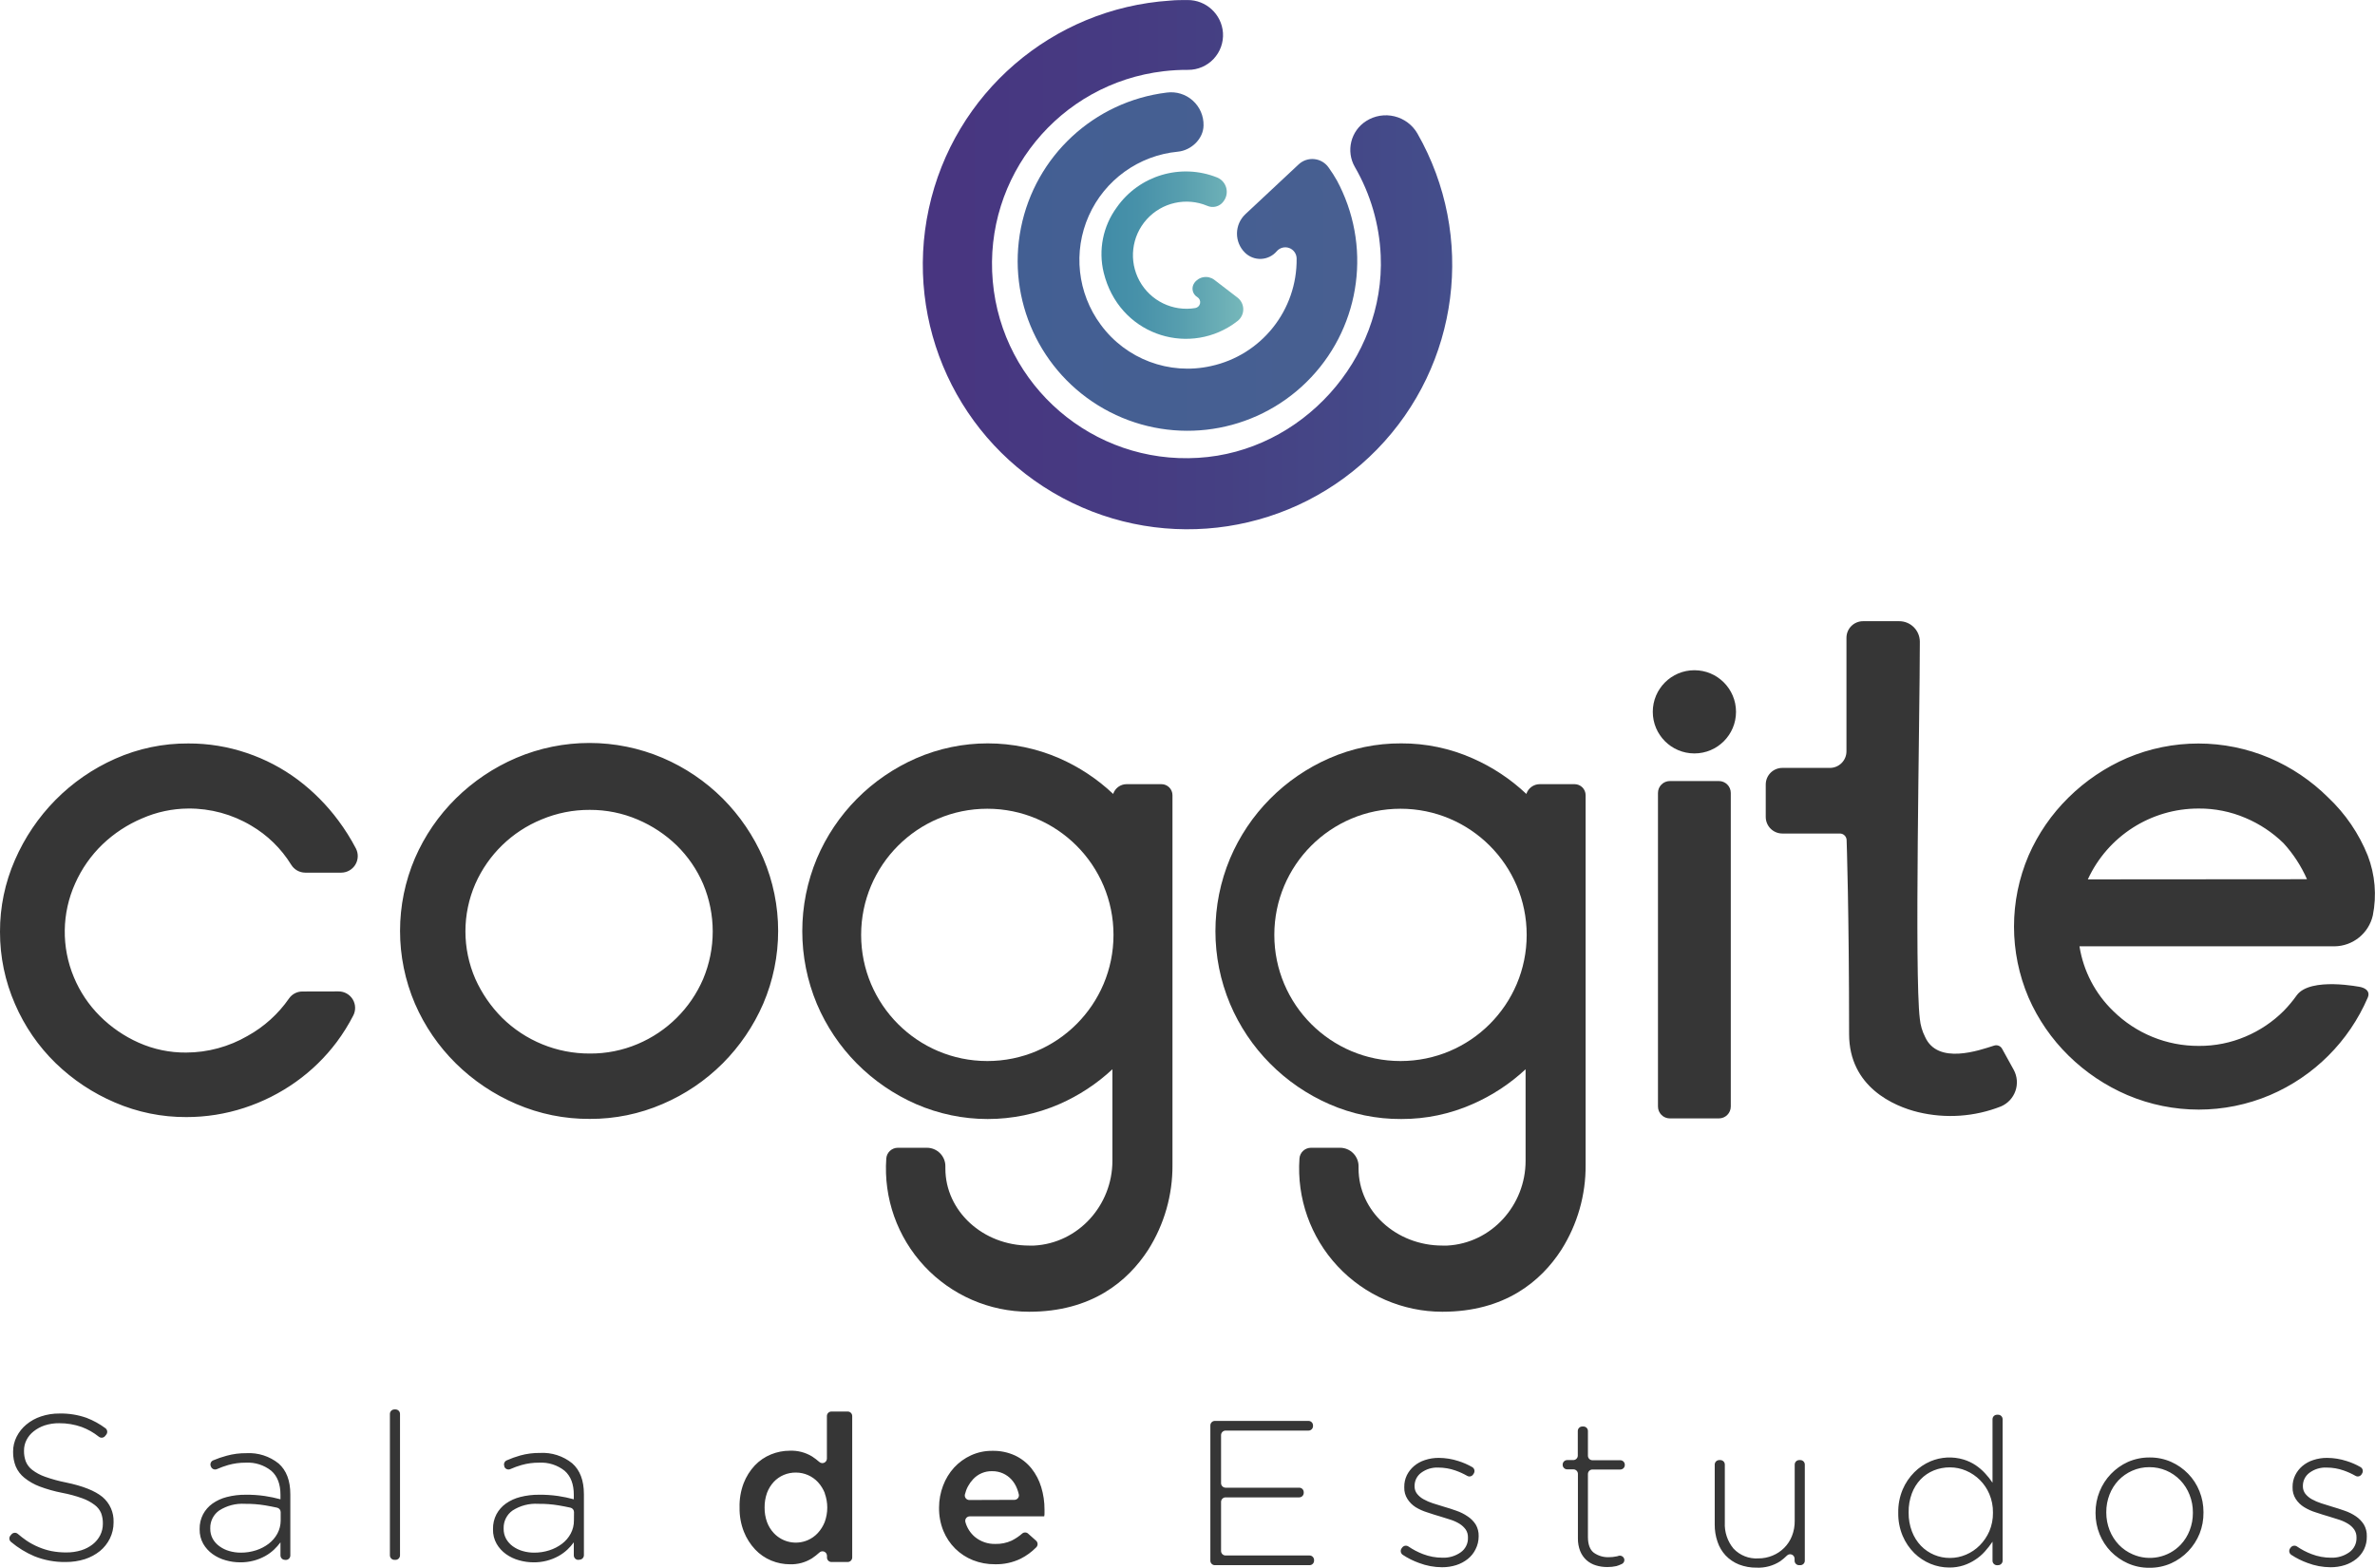
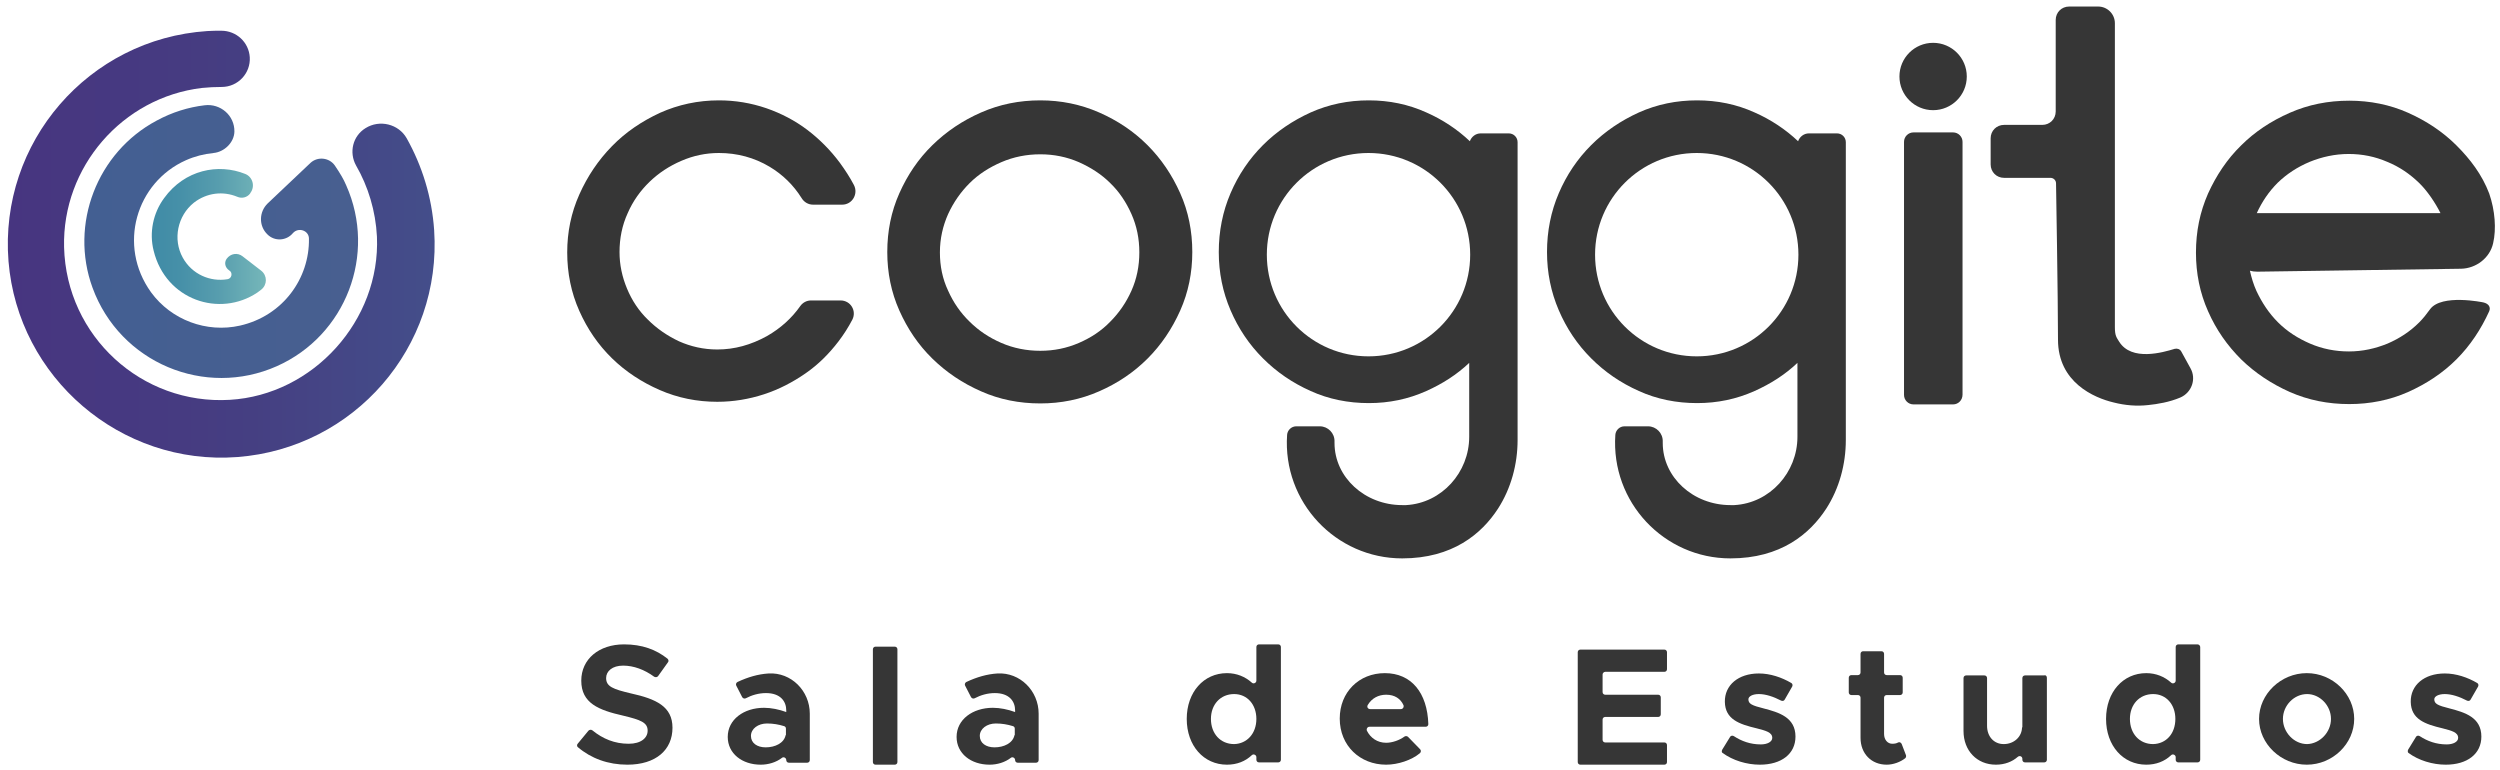
- <svg xmlns="http://www.w3.org/2000/svg" data-name="Camada 1" viewBox="0 0 585.55 386.62">
-   <defs>
-     <linearGradient id="a" x1="250.94" y1="65.49" x2="334.66" y2="65.49" gradientUnits="userSpaceOnUse">
-       <stop offset="0" stop-color="#435f93" />
-       <stop offset="1" stop-color="#485f91" />
+ <svg xmlns="http://www.w3.org/2000/svg" version="1.1" id="Camada_1" x="0px" y="0px" viewBox="0 0 764.7 235.4" style="enable-background:new 0 0 764.7 235.4;" xml:space="preserve">
+   <style type="text/css">
+ 	.st0{fill:#363636;}
+ 	.st1{fill:url(#SVGID_1_);}
+ 	.st2{fill:url(#SVGID_2_);}
+ 	.st3{fill:url(#SVGID_3_);}
+ </style>
+   <g>
+     <g>
+       <circle class="st0" cx="591.3" cy="23.4" r="10.3" />
+       <path class="st0" d="M257.1,91.9c3.1,0,5,3.2,3.6,5.9c-1.2,2.3-2.6,4.5-4.2,6.6c-2.9,3.8-6.2,7.1-10.1,9.8    c-3.9,2.7-8.1,4.9-12.7,6.4c-4.6,1.5-9.4,2.3-14.3,2.3c-6.2,0-12.1-1.2-17.6-3.6s-10.4-5.6-14.6-9.7c-4.2-4.1-7.5-8.9-10-14.5    s-3.7-11.6-3.7-17.9c0-6.2,1.2-12.1,3.7-17.7s5.8-10.5,10-14.8s9.1-7.6,14.7-10.2c5.6-2.5,11.6-3.8,18-3.8c5,0,9.8,0.8,14.5,2.4    c4.6,1.6,8.8,3.8,12.5,6.6s7.1,6.2,10,10.1c1.6,2.2,3.1,4.5,4.3,6.8c1.4,2.7-0.5,6-3.6,6h-8.9c-1.4,0-2.7-0.7-3.5-2    c-2.5-4-5.8-7.2-9.8-9.6c-4.7-2.8-9.9-4.2-15.5-4.2c-4,0-7.8,0.8-11.5,2.4c-3.7,1.6-6.9,3.7-9.7,6.4s-5.1,5.9-6.7,9.6    c-1.7,3.7-2.5,7.7-2.5,11.9c0,3.9,0.8,7.6,2.3,11.2s3.6,6.8,6.4,9.5c2.7,2.7,5.9,4.9,9.5,6.6c3.6,1.6,7.5,2.5,11.7,2.5    c5.3,0,10.3-1.4,15.2-4.1c4.2-2.4,7.6-5.5,10.2-9.2c0.8-1.1,2-1.7,3.3-1.7L257.1,91.9L257.1,91.9z" />
+       <path class="st0" d="M318.2,123.4c-6.4,0-12.5-1.2-18.1-3.7c-5.7-2.5-10.6-5.8-14.9-10s-7.6-9.1-10.1-14.7s-3.7-11.6-3.7-17.9    c0-6.4,1.2-12.4,3.7-18s5.8-10.5,10.1-14.7c4.3-4.2,9.2-7.5,14.9-10c5.7-2.5,11.7-3.7,18.1-3.7c6.3,0,12.3,1.2,18,3.7    s10.6,5.8,14.8,10c4.2,4.2,7.5,9.1,10,14.7s3.7,11.6,3.7,18c0,6.3-1.2,12.3-3.7,17.9s-5.8,10.5-10,14.7s-9.1,7.5-14.8,10    C330.5,122.2,324.5,123.4,318.2,123.4z M318.2,47.2c-4.2,0-8.2,0.8-11.9,2.4c-3.7,1.6-7,3.7-9.7,6.4s-4.9,5.8-6.6,9.5    c-1.6,3.6-2.5,7.5-2.5,11.7s0.8,8.1,2.5,11.7c1.6,3.6,3.8,6.8,6.6,9.5c2.7,2.7,6,4.9,9.7,6.5s7.7,2.4,11.9,2.4    c4.2,0,8.1-0.8,11.8-2.4c3.7-1.6,6.9-3.7,9.6-6.5c2.7-2.7,4.9-5.9,6.5-9.5s2.4-7.5,2.4-11.7s-0.8-8.1-2.4-11.7    c-1.6-3.6-3.7-6.8-6.5-9.5c-2.7-2.7-6-4.8-9.6-6.4C326.3,48,322.4,47.2,318.2,47.2z" />
+       <path class="st0" d="M752.8,82.2c4.6-0.1,8.8-3.3,9.8-7.8c1-4.3,0.6-10-1.2-15.2c-2.2-5.8-5.8-10.5-10-14.7    c-4.2-4.2-9.2-7.5-14.8-10s-11.7-3.7-18-3.7c-6.5,0-12.5,1.2-18.2,3.7c-5.7,2.5-10.7,5.8-14.9,10c-4.3,4.2-7.6,9.2-10.1,14.7    c-2.5,5.7-3.7,11.6-3.7,18.1c0,6.3,1.2,12.3,3.7,17.9c2.5,5.7,5.9,10.5,10.1,14.7c4.3,4.2,9.3,7.5,14.9,10    c5.7,2.5,11.7,3.7,18.2,3.7c6.3,0,12.4-1.2,18-3.7s10.6-5.8,14.8-10c4.2-4.2,7.5-9.2,10-14.7l0,0c0.5-1.2-0.1-2.3-1.8-2.7    c0,0-12.8-2.7-16.3,2.1c-1,1.4-2.1,2.8-3.3,4c-2.8,2.8-6,4.9-9.7,6.5c-3.7,1.5-7.6,2.4-11.8,2.4s-8.2-0.8-11.9-2.4s-7-3.7-9.8-6.5    s-4.9-6-6.6-9.6c-0.9-2-1.5-4-2-6.2l0,0c0.7,0.2,1.4,0.3,2.3,0.3L752.8,82.2z M690.3,65.2L690.3,65.2c1.6-3.5,3.7-6.6,6.4-9.3    c2.8-2.7,6-4.8,9.8-6.4c3.7-1.5,7.7-2.4,11.9-2.4c4.2,0,8.1,0.8,11.8,2.4c3.7,1.5,6.9,3.7,9.7,6.4c2.5,2.4,5,6.1,6.6,9.3" />
+       <path class="st0" d="M667.2,107.5c-0.4-0.7-1.2-1-2-0.8c-3.6,1.1-13.2,3.9-17-2.2c-0.8-1.3-1.3-1.8-1.3-4.4c0-11,0-74.5,0-93    c0-2.8-2.3-5.1-5.1-5.1h-8.9c-2.3,0-4.1,1.8-4.1,4.1v28c0,2.3-1.8,4.1-4.1,4.1H613c-2.3,0-4.1,1.8-4.1,4.1v8    c0,2.3,1.8,4.1,4.1,4.1h14.2c0.9,0,1.7,0.7,1.7,1.7c0,0,0.6,35.3,0.6,47.8c0,13.1,11.1,17.8,17,19.2c3.5,0.9,7.1,1.2,10.6,0.8    c2.9-0.3,6.5-0.9,9.8-2.3c3.5-1.5,5-5.7,3.1-9L667.2,107.5z" />
+       <path class="st0" d="M597.4,123.7h-12.1c-1.6,0-2.9-1.3-2.9-2.9V43.4c0-1.6,1.3-2.9,2.9-2.9h12.1c1.6,0,2.9,1.3,2.9,2.9v77.3    C600.3,122.4,599,123.7,597.4,123.7z" />
+       <path class="st0" d="M461.5,40.8h-8.6c-1.5,0-2.8,1-3.3,2.4c-3.8-3.6-8.3-6.6-13.3-8.8c-5.5-2.5-11.4-3.7-17.6-3.7    c-6.3,0-12.2,1.2-17.8,3.7c-5.5,2.5-10.4,5.8-14.6,10s-7.5,9.1-9.9,14.7s-3.6,11.6-3.6,18c0,6.3,1.2,12.2,3.6,17.8    c2.4,5.6,5.7,10.5,9.9,14.7c4.2,4.2,9,7.5,14.6,10c5.5,2.5,11.5,3.7,17.8,3.7c6.2,0,12-1.2,17.6-3.7c4.9-2.2,9.3-5,13.1-8.6v22.6    c0,10.9-8.4,20.3-19.3,20.9c-0.4,0-0.8,0-1.2,0c-11.4,0-20.7-8.5-20.7-19c0-0.1,0-0.3,0-0.4c0.1-2.6-2-4.7-4.5-4.7h-7.2    c-1.5,0-2.7,1.2-2.8,2.6c-1.4,20.6,14.9,37.8,35.2,37.8c15.4,0,24.3-7.5,29.3-15.2c4-6.2,6-13.6,6-21V77.1l0,0l0,0V43.5    C464.2,42,463,40.8,461.5,40.8z M418.6,109c-17.2,0-31.1-13.9-31.1-31.1s13.9-31.1,31.1-31.1s31.1,13.9,31.1,31.1    S435.8,109,418.6,109z" />
+       <path class="st0" d="M561.9,40.8h-8.6c-1.5,0-2.8,1-3.3,2.4c-3.8-3.6-8.3-6.6-13.3-8.8c-5.5-2.5-11.4-3.7-17.6-3.7    c-6.3,0-12.2,1.2-17.8,3.7c-5.5,2.5-10.4,5.8-14.6,10s-7.5,9.1-9.9,14.7s-3.6,11.6-3.6,18c0,6.3,1.2,12.2,3.6,17.8    c2.4,5.6,5.7,10.5,9.9,14.7c4.2,4.2,9,7.5,14.6,10c5.5,2.5,11.5,3.7,17.8,3.7c6.2,0,12-1.2,17.6-3.7c4.9-2.2,9.3-5,13.1-8.6v22.6    c0,10.9-8.4,20.3-19.3,20.9c-0.4,0-0.8,0-1.2,0c-11.4,0-20.7-8.5-20.7-19c0-0.1,0-0.3,0-0.4c0.1-2.6-2-4.7-4.5-4.7h-7.2    c-1.5,0-2.7,1.2-2.8,2.6c-1.4,20.6,14.9,37.8,35.2,37.8c15.4,0,24.3-7.5,29.3-15.2c4-6.2,6-13.6,6-21V77.1l0,0l0,0V43.5    C564.6,42,563.4,40.8,561.9,40.8z M519,109c-17.2,0-31.1-13.9-31.1-31.1s13.9-31.1,31.1-31.1s31.1,13.9,31.1,31.1    S536.2,109,519,109z" />
+     </g>
+     <g>
+       <path class="st0" d="M176.7,227.5l3.3-4c0.3-0.3,0.8-0.4,1.2-0.1c3.2,2.6,6.8,4.1,11.1,4.1c3.8,0,5.8-1.8,5.8-4    c0-2.5-2.1-3.3-7.5-4.6c-7.5-1.7-12.8-3.8-12.8-10.7c0-6.6,5.4-11.1,13.1-11.1c5.5,0,9.8,1.6,13.3,4.4c0.3,0.3,0.4,0.8,0.1,1.1    l-3,4.2c-0.3,0.4-0.8,0.4-1.2,0.2c-3-2.2-6.3-3.4-9.5-3.4c-3.3,0-5.2,1.7-5.2,3.8c0,2.6,2.1,3.4,7.6,4.7c7.7,1.7,12.7,4,12.7,10.5    c0,6.8-5.1,11.3-13.8,11.3c-5.9,0-11.1-1.9-15.2-5.4C176.5,228.3,176.4,227.8,176.7,227.5z" />
+       <path class="st0" d="M247.7,218.3v14.2c0,0.5-0.4,0.8-0.8,0.8h-5.6c-0.5,0-0.8-0.4-0.8-0.8l0,0c0-0.7-0.8-1.1-1.3-0.7    c-1.8,1.4-4.2,2.1-6.5,2.1c-5.7,0-10.1-3.4-10.1-8.5c0-5.3,4.9-8.9,11.1-8.9c2.2,0,4.6,0.5,6.8,1.3v-0.5c0-2.8-1.8-5.3-6.2-5.3    c-2.2,0-4.3,0.6-6.2,1.6c-0.4,0.2-0.9,0-1.1-0.4l-1.8-3.5c-0.2-0.4,0-0.9,0.4-1.1c3.2-1.5,6.3-2.4,9.5-2.6    C242,205.6,247.7,211.3,247.7,218.3z M240.4,224.7v-1.8c0-0.4-0.2-0.7-0.6-0.8c-1.6-0.5-3.3-0.8-5.2-0.8c-2.7,0-4.9,1.6-4.9,3.8    s1.9,3.5,4.5,3.5c2.9,0,5.6-1.3,6.1-3.7C240.4,224.9,240.4,224.8,240.4,224.7z" />
+       <path class="st0" d="M267.8,197.8h5.9c0.5,0,0.8,0.4,0.8,0.8v34.5c0,0.5-0.4,0.8-0.8,0.8h-5.9c-0.5,0-0.8-0.4-0.8-0.8v-34.5    C267,198.2,267.3,197.8,267.8,197.8z" />
+       <path class="st0" d="M317.7,218.3v14.2c0,0.5-0.4,0.8-0.8,0.8h-5.6c-0.5,0-0.8-0.4-0.8-0.8l0,0c0-0.7-0.8-1.1-1.3-0.7    c-1.8,1.4-4.2,2.1-6.5,2.1c-5.7,0-10.1-3.4-10.1-8.5c0-5.3,4.9-8.9,11.1-8.9c2.2,0,4.6,0.5,6.8,1.3v-0.5c0-2.8-1.8-5.3-6.2-5.3    c-2.2,0-4.3,0.6-6.2,1.6c-0.4,0.2-0.9,0-1.1-0.4l-1.8-3.5c-0.2-0.4,0-0.9,0.4-1.1c3.2-1.5,6.3-2.4,9.5-2.6    C312,205.6,317.7,211.3,317.7,218.3z M310.4,224.7v-1.8c0-0.4-0.2-0.7-0.6-0.8c-1.6-0.5-3.3-0.8-5.2-0.8c-2.7,0-4.9,1.6-4.9,3.8    s1.9,3.5,4.5,3.5c2.9,0,5.6-1.3,6.1-3.7C310.4,224.9,310.4,224.8,310.4,224.7z" />
+       <path class="st0" d="M391.8,197.9v34.5c0,0.5-0.4,0.8-0.8,0.8h-5.9c-0.5,0-0.8-0.4-0.8-0.8v-0.8c0-0.7-0.9-1.1-1.4-0.6    c-2,1.9-4.6,2.9-7.6,2.9c-7.1,0-12.3-5.8-12.3-14s5.2-14,12.3-14c3,0,5.6,1.1,7.6,2.9c0.5,0.5,1.4,0.1,1.4-0.6v-10.3    c0-0.5,0.4-0.8,0.8-0.8h5.9C391.5,197.1,391.8,197.5,391.8,197.9z M384.3,219.9c0-4.4-2.8-7.6-6.8-7.6c-4.2,0-7.1,3.2-7.1,7.6    c0,4.5,2.9,7.7,7.1,7.7C381.4,227.5,384.3,224.4,384.3,219.9z" />
+       <path class="st0" d="M430.7,225.4l3.7,3.8c0.3,0.3,0.3,0.9-0.1,1.2c-2.5,2.1-6.7,3.5-10.3,3.5c-8,0-14.2-5.8-14.2-14.1    c0-8.1,5.9-13.9,13.8-13.9c8.1,0,13,6,13.3,15.6c0,0.5-0.4,0.8-0.8,0.8h-17.2c-0.6,0-1,0.6-0.8,1.2c1.1,2.2,3.2,3.7,5.9,3.7    c1.9,0,4.1-0.8,5.6-1.9C429.9,225.1,430.4,225.1,430.7,225.4z M419.1,216.9h9.4c0.6,0,1-0.6,0.8-1.2c-0.9-2-2.7-3.2-5.3-3.2    c-2.4,0-4.4,1.1-5.6,3.1C418,216.2,418.4,216.9,419.1,216.9z" />
+       <path class="st0" d="M490.2,206.3v5.4c0,0.5,0.4,0.8,0.8,0.8h16.2c0.5,0,0.8,0.4,0.8,0.8v5.2c0,0.5-0.4,0.8-0.8,0.8H491    c-0.5,0-0.8,0.4-0.8,0.8v6.2c0,0.5,0.4,0.8,0.8,0.8h18.1c0.5,0,0.8,0.4,0.8,0.8v5.2c0,0.5-0.4,0.8-0.8,0.8h-25.7    c-0.5,0-0.8-0.4-0.8-0.8v-33.6c0-0.5,0.4-0.8,0.8-0.8h25.7c0.5,0,0.8,0.4,0.8,0.8v5.2c0,0.5-0.4,0.8-0.8,0.8H491    C490.6,205.5,490.2,205.9,490.2,206.3z" />
+       <path class="st0" d="M526.8,229.3l2.4-3.9c0.2-0.4,0.8-0.5,1.2-0.2c2.3,1.5,5,2.5,8.2,2.5c2,0,3.5-0.8,3.5-2c0-1.7-2-2.2-4.7-2.9    c-5.5-1.3-9.7-2.8-9.8-8.1c-0.1-5.1,4.1-8.7,10.4-8.7c3.5,0,7,1.2,9.9,2.9c0.4,0.2,0.5,0.7,0.3,1.1l-2.3,4    c-0.2,0.4-0.7,0.5-1.1,0.3c-2.3-1.2-4.7-2-6.8-2c-1.9,0-3.2,0.7-3.2,1.6c0,1.4,1.1,1.9,4.7,2.8c4.6,1.2,9.7,2.7,9.7,8.6    c0,5.3-4.3,8.6-10.9,8.6c-4,0-8.3-1.3-11.4-3.6C526.6,230.2,526.6,229.7,526.8,229.3z" />
+       <path class="st0" d="M583,231c0.1,0.3,0,0.7-0.2,0.9c-1.5,1.2-3.7,2-5.7,2c-4.7,0-8-3.4-8-8.2v-12.3c0-0.5-0.4-0.8-0.8-0.8h-2    c-0.5,0-0.8-0.4-0.8-0.8v-4.5c0-0.5,0.4-0.8,0.8-0.8h2c0.5,0,0.8-0.4,0.8-0.8V200c0-0.5,0.4-0.8,0.8-0.8h5.6    c0.5,0,0.8,0.4,0.8,0.8v5.7c0,0.5,0.4,0.8,0.8,0.8h4.1c0.5,0,0.8,0.4,0.8,0.8v4.5c0,0.5-0.4,0.8-0.8,0.8h-4.1    c-0.5,0-0.8,0.4-0.8,0.8v11.1c0,1.8,1.1,3,2.5,3c0.7,0,1.3-0.1,1.8-0.4c0.4-0.2,0.9,0,1.1,0.5L583,231z" />
+       <path class="st0" d="M626.1,207.3v25.1c0,0.5-0.4,0.8-0.8,0.8h-5.9c-0.5,0-0.8-0.4-0.8-0.8v-0.3c0-0.7-0.8-1.1-1.4-0.6    c-1.7,1.5-4,2.4-6.7,2.4c-5.8,0-9.9-4.3-9.9-10.3v-16.2c0-0.5,0.4-0.8,0.8-0.8h5.6c0.5,0,0.8,0.4,0.8,0.8V222    c0,3.3,2.1,5.6,5.1,5.6c3.2,0,5.6-2.3,5.6-5.2l0.1,0.2v-15.2c0-0.5,0.4-0.8,0.8-0.8h5.9C625.7,206.4,626.1,206.8,626.1,207.3z" />
+       <path class="st0" d="M673,197.9v34.5c0,0.5-0.4,0.8-0.8,0.8h-5.9c-0.5,0-0.8-0.4-0.8-0.8v-0.8c0-0.7-0.9-1.1-1.4-0.6    c-2,1.9-4.6,2.9-7.6,2.9c-7.1,0-12.3-5.8-12.3-14s5.2-14,12.3-14c3,0,5.6,1.1,7.6,2.9c0.5,0.5,1.4,0.1,1.4-0.6v-10.3    c0-0.5,0.4-0.8,0.8-0.8h5.9C672.6,197.1,673,197.5,673,197.9z M665.4,219.9c0-4.4-2.8-7.6-6.8-7.6c-4.2,0-7.1,3.2-7.1,7.6    c0,4.5,2.9,7.7,7.1,7.7C662.6,227.5,665.4,224.4,665.4,219.9z" />
+       <path class="st0" d="M691,219.9c0-7.6,6.7-14,14.6-14c7.9,0,14.5,6.4,14.5,14s-6.6,14-14.5,14C697.7,233.9,691,227.5,691,219.9z     M713,219.9c0-4.1-3.4-7.6-7.3-7.6c-4,0-7.4,3.5-7.4,7.6s3.4,7.7,7.4,7.7C709.6,227.5,713,224,713,219.9z" />
+       <path class="st0" d="M736.6,229.3l2.4-3.9c0.2-0.4,0.8-0.5,1.2-0.2c2.3,1.5,5,2.5,8.2,2.5c2,0,3.5-0.8,3.5-2c0-1.7-2-2.2-4.7-2.9    c-5.5-1.3-9.7-2.8-9.8-8.1c-0.1-5.1,4.1-8.7,10.4-8.7c3.5,0,7,1.2,9.9,2.9c0.4,0.2,0.5,0.7,0.3,1.1l-2.3,4    c-0.2,0.4-0.7,0.5-1.1,0.3c-2.3-1.2-4.7-2-6.8-2c-1.9,0-3.2,0.7-3.2,1.6c0,1.4,1.1,1.9,4.7,2.8c4.6,1.2,9.7,2.7,9.7,8.6    c0,5.3-4.3,8.6-10.9,8.6c-4,0-8.3-1.3-11.4-3.6C736.5,230.2,736.4,229.7,736.6,229.3z" />
+     </g>
+   </g>
+   <g>
+     <linearGradient id="SVGID_1_" gradientUnits="userSpaceOnUse" x1="25.831" y1="73.865" x2="109.55" y2="73.865">
+       <stop offset="0" style="stop-color:#435F92" />
+       <stop offset="1" style="stop-color:#485F90" />
    </linearGradient>
-     <linearGradient id="b" x1="271.56" y1="63.9" x2="306.52" y2="63.9" gradientUnits="userSpaceOnUse">
-       <stop offset="0" stop-color="#418ca7" />
-       <stop offset=".25" stop-color="#4791a9" />
-       <stop offset=".58" stop-color="#589faf" />
-       <stop offset=".96" stop-color="#73b5b9" />
-       <stop offset="1" stop-color="#76b8ba" />
+     <path class="st1" d="M105.9,56.7c-0.4-1-0.9-1.9-1.4-2.8l0,0l0,0c-0.5-0.9-1.3-2.1-2.1-3.3c-1.7-2.4-5.2-2.8-7.4-0.8L81.9,62.2   c-2.7,2.6-2.8,6.9-0.1,9.5l0,0c2.2,2.2,5.8,2,7.8-0.4l0,0c1.7-1.9,4.9-0.8,4.9,1.7c0.2,12.1-7.9,23.6-21.1,26.6   c-10.2,2.3-21-1.7-27.2-10.2C35.9,75.1,41.6,55.8,56.9,49c2.7-1.2,5.5-1.9,8.4-2.2c3.3-0.3,6.3-3.2,6.4-6.5c0.1-5-4.3-8.7-9.1-8.1   c-5,0.6-9.9,2.1-14.7,4.7C29.7,46.6,21.2,68.6,28.3,88c8.4,23,34.4,33.8,56.4,24C105.8,102.6,115.3,77.8,105.9,56.7z" />
+     <g>
+       <linearGradient id="SVGID_2_" gradientUnits="userSpaceOnUse" x1="46.456" y1="72.27" x2="81.411" y2="72.27">
+         <stop offset="0" style="stop-color:#408BA6" />
+         <stop offset="0.249" style="stop-color:#4690A8" />
+         <stop offset="0.578" style="stop-color:#579DAE" />
+         <stop offset="0.951" style="stop-color:#72B4B8" />
+         <stop offset="1" style="stop-color:#76B7B9" />
+       </linearGradient>
+       <path class="st2" d="M69.3,79.2L69.3,79.2c-0.8,1.2-0.4,2.7,0.8,3.5l0,0c1.2,0.7,0.8,2.5-0.5,2.7c-5.3,0.9-10.9-1.5-13.7-6.6    c-3.1-5.6-1.6-12.8,3.4-16.8c4-3.1,9-3.6,13.3-1.8c1.4,0.6,3,0.2,3.9-1l0.1-0.2c1.5-2,0.7-4.9-1.6-5.8c-8.2-3.3-18.5-1.3-24.8,7.4    c-3.4,4.6-4.6,10.6-3.2,16.1c3.7,15.1,20.2,20.5,31.7,12.8c0.4-0.3,0.8-0.6,1.2-0.9l0,0l0,0l0,0c1.9-1.5,1.9-4.3,0-5.8l-5.7-4.4    C72.7,77.2,70.5,77.5,69.3,79.2z" />
+     </g>
+     <linearGradient id="SVGID_3_" gradientUnits="userSpaceOnUse" x1="2.356" y1="74.668" x2="132.982" y2="74.668">
+       <stop offset="0" style="stop-color:#473580" />
+       <stop offset="0.409" style="stop-color:#463B81" />
+       <stop offset="0.572" style="stop-color:#453F82" />
+       <stop offset="1" style="stop-color:#444E8A" />
    </linearGradient>
-     <linearGradient id="c" x1="227.46" y1="66.3" x2="358.09" y2="66.3" gradientUnits="userSpaceOnUse">
-       <stop offset="0" stop-color="#483580" />
-       <stop offset=".39" stop-color="#463b82" />
-       <stop offset=".57" stop-color="#454083" />
-       <stop offset="1" stop-color="#444e8b" />
-     </linearGradient>
-   </defs>
-   <path d="M331 48.33c-.43-1-.89-1.89-1.37-2.8a34.69 34.69 0 0 0-2.08-3.25 4.91 4.91 0 0 0-7.37-.75l-13.13 12.28a6.58 6.58 0 0 0-.1 9.5 5.35 5.35 0 0 0 7.82-.35 2.79 2.79 0 0 1 4.91 1.74 26.82 26.82 0 0 1-21.13 26.57 26.52 26.52 0 0 1-27.17-10.21 26.83 26.83 0 0 1 19-42.66c3.31-.31 6.31-3.16 6.35-6.47a8 8 0 0 0-9.07-8.11A41.86 41.86 0 1 0 331 48.33z" transform="translate(0 -.99)" fill="url(#a)" />
-   <path d="M294.44 70.8a2.42 2.42 0 0 0 .76 3.46 1.47 1.47 0 0 1-.5 2.7 13.21 13.21 0 1 1 2.95-25.21 3.27 3.27 0 0 0 3.93-1l.11-.15a3.83 3.83 0 0 0-1.56-5.82 20.8 20.8 0 0 0-24.8 7.36 19.42 19.42 0 0 0-3.21 16.1c3.72 15.1 20.22 20.54 31.75 12.82.43-.29.84-.59 1.24-.9a3.65 3.65 0 0 0 0-5.77L299.39 70a3.47 3.47 0 0 0-4.95.8z" transform="translate(0 -.99)" fill="url(#b)" />
-   <path d="M334.05 42.19A47.68 47.68 0 0 1 340.41 64c1.13 25.58-19.46 48.39-45 49.9a47.88 47.88 0 0 1-8.47-95.35 48.42 48.42 0 0 1 6-.33 8.57 8.57 0 0 0 8.58-9.14A8.7 8.7 0 0 0 292.76 1c-1.42 0-2.85 0-4.29.14a65.26 65.26 0 1 0 61 32.79 9 9 0 0 0-12.63-3.1 8.44 8.44 0 0 0-2.79 11.36z" transform="translate(0 -.99)" fill="url(#c)" />
-   <path d="M27.09 379.43a9.39 9.39 0 0 1-2.44 3.08 11.73 11.73 0 0 1-3.71 2 15.33 15.33 0 0 1-4.76.71 19.93 19.93 0 0 1-7.7-1.42 22.86 22.86 0 0 1-5.77-3.54 1.1 1.1 0 0 1-.12-1.58l.25-.29a1.1 1.1 0 0 1 1.55-.11 24.49 24.49 0 0 0 2.11 1.63 16.64 16.64 0 0 0 3 1.62 16.34 16.34 0 0 0 3.21 1 18.86 18.86 0 0 0 3.66.33 12.21 12.21 0 0 0 3.66-.53 8.78 8.78 0 0 0 2.84-1.48 6.76 6.76 0 0 0 1.83-2.23 6.16 6.16 0 0 0 .66-2.82v-.11a7 7 0 0 0-.43-2.54 4.88 4.88 0 0 0-1.58-2 11.33 11.33 0 0 0-3.07-1.65 32.49 32.49 0 0 0-5-1.35 34.55 34.55 0 0 1-5.49-1.55A13.68 13.68 0 0 1 6 364.44a7.25 7.25 0 0 1-2.11-2.77 9.3 9.3 0 0 1-.66-3.61v-.05a8 8 0 0 1 .87-3.69 9.3 9.3 0 0 1 2.39-3 11 11 0 0 1 3.61-2 13.86 13.86 0 0 1 4.57-.72 18.91 18.91 0 0 1 6.68 1.07 19.64 19.64 0 0 1 4.65 2.56 1.11 1.11 0 0 1 .19 1.58l-.28.35a1.1 1.1 0 0 1-1.54.16 15.33 15.33 0 0 0-4.26-2.41 16.3 16.3 0 0 0-5.51-.92 11.23 11.23 0 0 0-3.59.54 8.71 8.71 0 0 0-2.73 1.48 6.33 6.33 0 0 0-1.75 2.13 5.67 5.67 0 0 0-.61 2.59v.1a7.18 7.18 0 0 0 .43 2.57 5 5 0 0 0 1.57 2.08 11.4 11.4 0 0 0 3.18 1.71 36.25 36.25 0 0 0 5.18 1.42q6.21 1.28 9 3.58a7.74 7.74 0 0 1 2.72 6.2v.1a8.8 8.8 0 0 1-.91 3.94zm43.17 5.26a1.11 1.11 0 0 1-1.11-1.11v-3.21a13.87 13.87 0 0 1-1.61 1.81 10.71 10.71 0 0 1-2.16 1.57 12.23 12.23 0 0 1-2.77 1.12 12.46 12.46 0 0 1-3.38.43 13.06 13.06 0 0 1-3.61-.51 10.16 10.16 0 0 1-3.2-1.52 8.14 8.14 0 0 1-2.31-2.54 7 7 0 0 1-.89-3.56v-.1a7.54 7.54 0 0 1 .84-3.61 7.7 7.7 0 0 1 2.31-2.64 10.52 10.52 0 0 1 3.56-1.63 18 18 0 0 1 4.63-.56 30.55 30.55 0 0 1 4.72.31 34.92 34.92 0 0 1 3.87.81v-1.11q0-3.94-2.27-5.92a9.24 9.24 0 0 0-6.27-2 15.47 15.47 0 0 0-4.38.59 21.48 21.48 0 0 0-2.75 1 1.1 1.1 0 0 1-1.46-.59l-.05-.12a1.11 1.11 0 0 1 .56-1.44 25.4 25.4 0 0 1 3.35-1.15 17.6 17.6 0 0 1 4.88-.63 11.64 11.64 0 0 1 7.93 2.54q2.9 2.55 2.89 7.63v15.05a1.11 1.11 0 0 1-1.11 1.11zm-1.06-11.78a1.13 1.13 0 0 0-.88-1.09c-.88-.19-1.86-.39-2.94-.57a28.51 28.51 0 0 0-5-.38 10.54 10.54 0 0 0-6.33 1.64 5.21 5.21 0 0 0-2.21 4.38v.1a5.12 5.12 0 0 0 .61 2.51 5.71 5.71 0 0 0 1.66 1.84 7.62 7.62 0 0 0 2.41 1.17 10 10 0 0 0 2.85.4 12 12 0 0 0 3.76-.58 10.37 10.37 0 0 0 3.12-1.62 7.88 7.88 0 0 0 2.14-2.5 6.81 6.81 0 0 0 .81-3.2zm26.93 10.67V348.7a1.12 1.12 0 0 1 1.12-1.11h.26a1.11 1.11 0 0 1 1.11 1.11v34.88a1.11 1.11 0 0 1-1.11 1.11h-.26a1.12 1.12 0 0 1-1.12-1.11zm46.45 1.11a1.11 1.11 0 0 1-1.11-1.11v-3.21a13.07 13.07 0 0 1-1.6 1.81 11.3 11.3 0 0 1-2.16 1.57 12.44 12.44 0 0 1-6.15 1.55 13.06 13.06 0 0 1-3.61-.51 10.06 10.06 0 0 1-3.2-1.52 8.14 8.14 0 0 1-2.31-2.54 6.89 6.89 0 0 1-.89-3.56v-.1a7.54 7.54 0 0 1 .84-3.61 7.7 7.7 0 0 1 2.31-2.64 10.52 10.52 0 0 1 3.56-1.63 17.94 17.94 0 0 1 4.62-.56 30.69 30.69 0 0 1 4.73.31 34.28 34.28 0 0 1 3.86.81v-1.11q0-3.94-2.26-5.92a9.27 9.27 0 0 0-6.28-2 15.4 15.4 0 0 0-4.37.59 20.94 20.94 0 0 0-2.75 1 1.1 1.1 0 0 1-1.46-.59v-.12a1.11 1.11 0 0 1 .56-1.44 24.89 24.89 0 0 1 3.35-1.21 17.54 17.54 0 0 1 4.88-.63 11.61 11.61 0 0 1 7.92 2.54c1.94 1.7 2.9 4.24 2.9 7.63v15.05a1.11 1.11 0 0 1-1.11 1.11zm-1.06-11.78a1.12 1.12 0 0 0-.87-1.09c-.88-.19-1.86-.39-2.94-.57a28.67 28.67 0 0 0-5-.38 10.51 10.51 0 0 0-6.33 1.64 5.21 5.21 0 0 0-2.21 4.38v.1a5 5 0 0 0 .61 2.51 5.8 5.8 0 0 0 1.65 1.84 7.78 7.78 0 0 0 2.42 1.17 10 10 0 0 0 2.84.4 11.93 11.93 0 0 0 3.76-.58 10.43 10.43 0 0 0 3.13-1.62 7.72 7.72 0 0 0 2.13-2.5 6.7 6.7 0 0 0 .79-3.24zm62.37 11.19v-.42a1.11 1.11 0 0 0-1.88-.79 14.73 14.73 0 0 1-1.8 1.41 9.62 9.62 0 0 1-5.45 1.48 12.09 12.09 0 0 1-4.62-.92 11.52 11.52 0 0 1-3.95-2.72 13.92 13.92 0 0 1-2.79-4.4 15.5 15.5 0 0 1-1.06-5.94 15.76 15.76 0 0 1 1-6 13.62 13.62 0 0 1 2.76-4.4 11.44 11.44 0 0 1 4-2.72 12.22 12.22 0 0 1 4.64-.91 9.84 9.84 0 0 1 5.48 1.42 16.5 16.5 0 0 1 1.79 1.36 1.12 1.12 0 0 0 1.86-.82v-10.51a1.11 1.11 0 0 1 1.13-1.11h4a1.11 1.11 0 0 1 1.11 1.11v34.88a1.12 1.12 0 0 1-1.11 1.12h-4a1.11 1.11 0 0 1-1.11-1.12zm-.53-15.86a8.84 8.84 0 0 0-1.7-2.72 7.42 7.42 0 0 0-5.42-2.36 7.6 7.6 0 0 0-3 .58 7.25 7.25 0 0 0-2.45 1.7 8.22 8.22 0 0 0-1.68 2.72 10.33 10.33 0 0 0-.6 3.64 10.15 10.15 0 0 0 .6 3.58 8.12 8.12 0 0 0 1.68 2.72 7.43 7.43 0 0 0 8.36 1.73 7.3 7.3 0 0 0 2.48-1.76 8.79 8.79 0 0 0 1.7-2.71 10.37 10.37 0 0 0 0-7.12zm36.97 10.77a7.61 7.61 0 0 0 5.08 1.75 9 9 0 0 0 4-.81 12.29 12.29 0 0 0 2.61-1.75 1.08 1.08 0 0 1 1.44 0l2 1.78a1.12 1.12 0 0 1 0 1.64 14.68 14.68 0 0 1-3.79 2.77 13.75 13.75 0 0 1-6.38 1.38 14.27 14.27 0 0 1-5.41-1 13.13 13.13 0 0 1-4.37-2.85 13.31 13.31 0 0 1-2.93-4.39 14.79 14.79 0 0 1-1.06-5.72 15.26 15.26 0 0 1 1-5.44 13.8 13.8 0 0 1 2.72-4.45 13.08 13.08 0 0 1 4.14-3 12.29 12.29 0 0 1 5.29-1.12 12.74 12.74 0 0 1 5.62 1.17 11.57 11.57 0 0 1 4 3.15 13.71 13.71 0 0 1 2.42 4.63 18.75 18.75 0 0 1 .81 5.54v.81c0 .27 0 .56-.07.86h-18.36a1.11 1.11 0 0 0-1.07 1.42 7.39 7.39 0 0 0 2.31 3.63zm9.77-9.12a1.11 1.11 0 0 0 1.09-1.34 9.87 9.87 0 0 0-.44-1.43 7.21 7.21 0 0 0-1.37-2.24 6.55 6.55 0 0 0-2.06-1.5 6.39 6.39 0 0 0-2.72-.56 6.17 6.17 0 0 0-4.7 2 8.28 8.28 0 0 0-2 3.72 1.12 1.12 0 0 0 1.09 1.39zm48.31 15v-33.35a1.12 1.12 0 0 1 1.11-1.12h23.09a1.12 1.12 0 0 1 1.11 1.12v.16a1.11 1.11 0 0 1-1.11 1.11h-20.44a1.12 1.12 0 0 0-1.12 1.12v11.85a1.12 1.12 0 0 0 1.12 1.11h18.15a1.11 1.11 0 0 1 1.11 1.11v.17a1.11 1.11 0 0 1-1.11 1.11h-18.15a1.12 1.12 0 0 0-1.12 1.11v12.11a1.11 1.11 0 0 0 1.12 1.11h20.69a1.12 1.12 0 0 1 1.12 1.12v.16a1.11 1.11 0 0 1-1.12 1.11h-23.34a1.11 1.11 0 0 1-1.11-1.11zm65.39-2.82a7 7 0 0 1-1.91 2.39 8.89 8.89 0 0 1-2.84 1.52 11.42 11.42 0 0 1-3.51.53 16.08 16.08 0 0 1-5.69-1.06 18.6 18.6 0 0 1-4-2 1.13 1.13 0 0 1-.29-1.6l.14-.19a1.13 1.13 0 0 1 1.53-.28 17.32 17.32 0 0 0 3.61 1.89 13.33 13.33 0 0 0 4.83.89 7.33 7.33 0 0 0 4.45-1.32 4.21 4.21 0 0 0 1.8-3.6v-.1a3.36 3.36 0 0 0-.55-1.93 5.38 5.38 0 0 0-1.53-1.42 10 10 0 0 0-2.19-1c-.81-.27-1.67-.54-2.59-.81s-2.11-.63-3.17-1a12.64 12.64 0 0 1-2.88-1.29 6.6 6.6 0 0 1-2-2 5 5 0 0 1-.79-2.89v-.11a6.45 6.45 0 0 1 .63-2.86 7.13 7.13 0 0 1 1.76-2.26 7.87 7.87 0 0 1 2.69-1.49 10.6 10.6 0 0 1 3.46-.54 15.84 15.84 0 0 1 4.8.78 17 17 0 0 1 3.41 1.49 1.12 1.12 0 0 1 .39 1.57l-.16.25a1.09 1.09 0 0 1-1.47.34 17.63 17.63 0 0 0-2.93-1.33 12.75 12.75 0 0 0-4.15-.71 6.59 6.59 0 0 0-4.29 1.3 4 4 0 0 0-1.6 3.22v.1a2.92 2.92 0 0 0 .61 1.85 5.32 5.32 0 0 0 1.6 1.34 12.43 12.43 0 0 0 2.31 1q1.32.44 2.7.84c1.05.3 2.08.63 3.1 1a11.33 11.33 0 0 1 2.74 1.37 6.78 6.78 0 0 1 2 2 5.33 5.33 0 0 1 .74 2.89v.1a6.94 6.94 0 0 1-.76 3.13zm34.71 4.16a9.94 9.94 0 0 1-2.21.23 9.33 9.33 0 0 1-2.84-.41 6.22 6.22 0 0 1-2.32-1.29 6.15 6.15 0 0 1-1.55-2.24 8.27 8.27 0 0 1-.56-3.17v-15.87a1.11 1.11 0 0 0-1.11-1.11h-1.53a1.12 1.12 0 0 1-1.12-1.11v-.07a1.12 1.12 0 0 1 1.12-1.11h1.53a1.11 1.11 0 0 0 1.08-1.07v-6.1a1.11 1.11 0 0 1 1.12-1.11h.26a1.11 1.11 0 0 1 1.12 1.11v6.1a1.11 1.11 0 0 0 1.11 1.11h6.87a1.11 1.11 0 0 1 1.11 1.11v.07a1.11 1.11 0 0 1-1.11 1.11h-6.87a1.11 1.11 0 0 0-1.11 1.11v15.49c0 1.86.48 3.16 1.44 3.91a6 6 0 0 0 3.74 1.11 8.35 8.35 0 0 0 1.83-.19c.17 0 .35-.08.53-.14a1.12 1.12 0 0 1 1.45 1.06 1.12 1.12 0 0 1-.75 1 8.63 8.63 0 0 1-1.23.47zm43.94-1.34v-.47a1.1 1.1 0 0 0-1.89-.78 13.21 13.21 0 0 1-1.66 1.4 9.86 9.86 0 0 1-5.8 1.57 11.61 11.61 0 0 1-4.37-.78 9.34 9.34 0 0 1-3.28-2.22 9.23 9.23 0 0 1-2-3.38 12.78 12.78 0 0 1-.69-4.29v-14.75a1.12 1.12 0 0 1 1.12-1.11h.26a1.11 1.11 0 0 1 1.11 1.11v14.29a9.37 9.37 0 0 0 2.14 6.43 7.7 7.7 0 0 0 6.1 2.42 9.07 9.07 0 0 0 3.53-.69 8.69 8.69 0 0 0 2.87-1.91 8.51 8.51 0 0 0 1.91-2.92 9.82 9.82 0 0 0 .68-3.73v-13.89a1.12 1.12 0 0 1 1.12-1.11h.26a1.11 1.11 0 0 1 1.11 1.11v23.7a1.1 1.1 0 0 1-1.11 1.11h-.26a1.11 1.11 0 0 1-1.15-1.11zm49.91 1.12a1.11 1.11 0 0 1-1.11-1.11v-4.69a23.28 23.28 0 0 1-1.91 2.44 11.62 11.62 0 0 1-2.34 2 12.1 12.1 0 0 1-2.89 1.4 11.05 11.05 0 0 1-3.54.53 12.17 12.17 0 0 1-4.6-.91 12.61 12.61 0 0 1-4-2.64 13.32 13.32 0 0 1-2.87-4.25 14.06 14.06 0 0 1-1.09-5.67v-.1a14.09 14.09 0 0 1 1.09-5.67 13.48 13.48 0 0 1 2.87-4.26 12.79 12.79 0 0 1 4-2.7 12.12 12.12 0 0 1 8.16-.43 11.39 11.39 0 0 1 2.92 1.37 13.18 13.18 0 0 1 2.34 2 18.35 18.35 0 0 1 1.86 2.34v-15.65a1.11 1.11 0 0 1 1.11-1.11h.27a1.11 1.11 0 0 1 1.11 1.11v34.88a1.11 1.11 0 0 1-1.11 1.11zm-1-13a11.4 11.4 0 0 0-.89-4.55 10.84 10.84 0 0 0-5.76-5.77 10 10 0 0 0-3.95-.81 10.43 10.43 0 0 0-4 .76 9.34 9.34 0 0 0-3.23 2.19 10.23 10.23 0 0 0-2.17 3.48 12.81 12.81 0 0 0-.79 4.65v.1a12.47 12.47 0 0 0 .82 4.63 10.54 10.54 0 0 0 2.21 3.53 9.87 9.87 0 0 0 7.16 3 10 10 0 0 0 3.95-.81 10.63 10.63 0 0 0 3.39-2.29 11.5 11.5 0 0 0 2.37-3.5 11.27 11.27 0 0 0 .89-4.53zm50.94 5.22a13.71 13.71 0 0 1-2.79 4.32 13.56 13.56 0 0 1-4.25 3 12.83 12.83 0 0 1-5.33 1.09 12.67 12.67 0 0 1-5.31-1.09 13.7 13.7 0 0 1-4.2-2.92 13.33 13.33 0 0 1-2.77-4.27 13.7 13.7 0 0 1-1-5.19v-.16a13.61 13.61 0 0 1 1-5.18 13.57 13.57 0 0 1 7-7.3 13.07 13.07 0 0 1 5.34-1.09 12.86 12.86 0 0 1 5.31 1.09 13.57 13.57 0 0 1 4.19 2.93 13.06 13.06 0 0 1 2.77 4.27 13.61 13.61 0 0 1 1 5.18v.1a13.7 13.7 0 0 1-.96 5.22zm-1.65-5.22a11.55 11.55 0 0 0-.82-4.37 10.83 10.83 0 0 0-2.27-3.57 10.48 10.48 0 0 0-7.63-3.24 10.27 10.27 0 0 0-4.27.89 10.58 10.58 0 0 0-3.37 2.37 10.87 10.87 0 0 0-2.2 3.52 11.85 11.85 0 0 0-.79 4.3v.1a11.84 11.84 0 0 0 .82 4.38 11.1 11.1 0 0 0 2.27 3.57 10.43 10.43 0 0 0 3.43 2.37 10.51 10.51 0 0 0 11.84-2.4 10.76 10.76 0 0 0 2.2-3.52 11.64 11.64 0 0 0 .79-4.3zm42.21 9.06a7 7 0 0 1-1.9 2.39 9 9 0 0 1-2.85 1.52 11.32 11.32 0 0 1-3.51.53 16.17 16.17 0 0 1-5.69-1.06 18.83 18.83 0 0 1-4-2 1.13 1.13 0 0 1-.29-1.6l.14-.19a1.14 1.14 0 0 1 1.54-.28 17.08 17.08 0 0 0 3.61 1.89 13.33 13.33 0 0 0 4.83.89 7.3 7.3 0 0 0 4.44-1.32 4.2 4.2 0 0 0 1.81-3.6v-.1a3.37 3.37 0 0 0-.56-1.93 5.13 5.13 0 0 0-1.53-1.42 10.18 10.18 0 0 0-2.18-1c-.81-.27-1.68-.54-2.59-.81s-2.11-.63-3.18-1a12.37 12.37 0 0 1-2.87-1.29 6.53 6.53 0 0 1-2.06-2 5 5 0 0 1-.79-2.89v-.11a6.32 6.32 0 0 1 .64-2.86 7.1 7.1 0 0 1 1.75-2.26 8 8 0 0 1 2.69-1.49 10.64 10.64 0 0 1 3.46-.54 15.84 15.84 0 0 1 4.8.78 16.74 16.74 0 0 1 3.41 1.49 1.12 1.12 0 0 1 .39 1.57l-.15.25a1.11 1.11 0 0 1-1.48.34 17.27 17.27 0 0 0-2.93-1.33 12.69 12.69 0 0 0-4.14-.71 6.6 6.6 0 0 0-4.3 1.3 4 4 0 0 0-1.6 3.22v.1a3 3 0 0 0 .61 1.85 5.32 5.32 0 0 0 1.6 1.34 12.84 12.84 0 0 0 2.32 1c.88.29 1.78.57 2.69.84s2.08.63 3.1 1a11.4 11.4 0 0 1 2.75 1.37 6.87 6.87 0 0 1 1.95 2 5.33 5.33 0 0 1 .74 2.89v.1a6.94 6.94 0 0 1-.67 3.13z" fill="#363636" />
-   <circle cx="417.75" cy="175.55" r="10.26" fill="#363636" />
-   <path d="M83.47 244.5a4.07 4.07 0 0 1 3.63 5.94 46.39 46.39 0 0 1-4.1 6.57 45.7 45.7 0 0 1-10.07 9.81 47.07 47.07 0 0 1-12.7 6.4 45.64 45.64 0 0 1-14.28 2.27 43.89 43.89 0 0 1-17.61-3.59 48.07 48.07 0 0 1-14.63-9.72 45.44 45.44 0 0 1-10-14.54A44.14 44.14 0 0 1 0 229.78a43.68 43.68 0 0 1 3.68-17.69 48.73 48.73 0 0 1 10-14.81 48.12 48.12 0 0 1 14.72-10.16 43.67 43.67 0 0 1 18.05-3.77 44.32 44.32 0 0 1 14.45 2.37 45 45 0 0 1 12.52 6.57 49.42 49.42 0 0 1 10 10.07 51.19 51.19 0 0 1 4.31 6.85 4.09 4.09 0 0 1-3.58 6h-8.91a4.1 4.1 0 0 1-3.48-2 28.5 28.5 0 0 0-9.83-9.6 29.8 29.8 0 0 0-15.5-4.21A28.79 28.79 0 0 0 35 201.84a32.23 32.23 0 0 0-9.72 6.39 30.66 30.66 0 0 0-6.75 9.64 29 29 0 0 0-.31 23.14 29.56 29.56 0 0 0 6.39 9.55 31.9 31.9 0 0 0 9.55 6.57 28.13 28.13 0 0 0 11.74 2.45 30.33 30.33 0 0 0 15.15-4.11 30.26 30.26 0 0 0 10.2-9.22 4 4 0 0 1 3.32-1.73zm61.94 31.44a45 45 0 0 1-18.13-3.68 48.26 48.26 0 0 1-14.89-10 46.87 46.87 0 0 1-10.08-14.72 45.64 45.64 0 0 1 0-35.91 46.87 46.87 0 0 1 10.08-14.72 48.26 48.26 0 0 1 14.89-10 46.08 46.08 0 0 1 36.09 0 47.27 47.27 0 0 1 14.8 10 47.81 47.81 0 0 1 10 14.72 45.64 45.64 0 0 1 0 35.91 47.81 47.81 0 0 1-10 14.72 47.27 47.27 0 0 1-14.8 10 44.61 44.61 0 0 1-17.96 3.68zm0-76.21a30.22 30.22 0 0 0-11.91 2.37 30.44 30.44 0 0 0-16.3 15.85 29.35 29.35 0 0 0 0 23.48 32.27 32.27 0 0 0 6.57 9.55 30.6 30.6 0 0 0 21.64 8.84 29.68 29.68 0 0 0 11.83-2.36 30.46 30.46 0 0 0 16.11-16 30.26 30.26 0 0 0 0-23.48 29.79 29.79 0 0 0-6.48-9.46 31.5 31.5 0 0 0-9.63-6.39 29.69 29.69 0 0 0-11.83-2.4zm430.17 33.65a9.8 9.8 0 0 0 9.43-7.61 26.6 26.6 0 0 0-1.24-14.76 40.38 40.38 0 0 0-9.77-14.34 46.3 46.3 0 0 0-14.42-9.73 45 45 0 0 0-35.16 0 47.18 47.18 0 0 0-14.42 9.73 45.59 45.59 0 0 0-9.87 14.34 44.54 44.54 0 0 0 0 35 45.59 45.59 0 0 0 9.87 14.33 47.18 47.18 0 0 0 14.51 9.73 45 45 0 0 0 35.16 0 45.84 45.84 0 0 0 24.1-24.06c.53-1.21-.11-2.16-1.69-2.57 0 0-12.44-2.58-15.81 2a32.34 32.34 0 0 1-3.24 3.88 29.62 29.62 0 0 1-9.39 6.31 28.84 28.84 0 0 1-11.52 2.31 29.85 29.85 0 0 1-21.12-8.61 28.33 28.33 0 0 1-8.31-15.95m2.06-16.51a30 30 0 0 1 27.33-17.47 28.84 28.84 0 0 1 11.52 2.31 30.25 30.25 0 0 1 9.39 6.23 32.53 32.53 0 0 1 5.79 8.89m-75.16 41.83a1.66 1.66 0 0 0-2-.79c-3.6 1.14-13.86 4.84-17-2.16a12.54 12.54 0 0 1-1.29-4.44c-1.36-10.89 0-74.46 0-93a5.07 5.07 0 0 0-5.07-5.07h-8.93a4.09 4.09 0 0 0-4.09 4.09v28a4.09 4.09 0 0 1-4.09 4.09h-11.72a4.09 4.09 0 0 0-4.09 4.09v8a4.09 4.09 0 0 0 4.09 4.09h14.18a1.67 1.67 0 0 1 1.67 1.67s.61 17.27.61 47.79c0 13.06 11.07 17.81 17 19.25a34 34 0 0 0 20.45-1.41 6.46 6.46 0 0 0 3.15-9z" fill="#363636" />
-   <rect x="408.77" y="192.62" width="17.95" height="83.2" rx="2.93" ry="2.93" fill="#363636" />
-   <path d="M286.34 193.39h-8.59a3.48 3.48 0 0 0-3.3 2.41 46.52 46.52 0 0 0-13.26-8.79 44.26 44.26 0 0 0-35.34 0 47.35 47.35 0 0 0-14.59 10 46.84 46.84 0 0 0-9.86 14.7 46.5 46.5 0 0 0 0 35.88 46.84 46.84 0 0 0 9.86 14.7 47.35 47.35 0 0 0 14.59 10 44.26 44.26 0 0 0 35.34 0 46.44 46.44 0 0 0 13.07-8.59v22.59c0 10.95-8.41 20.33-19.34 20.89h-1.17c-11.41 0-20.67-8.52-20.67-19v-.42a4.55 4.55 0 0 0-4.54-4.7h-7.19a2.86 2.86 0 0 0-2.84 2.65 35.32 35.32 0 0 0 35.23 37.79c15.43 0 24.32-7.53 29.33-15.25a38.62 38.62 0 0 0 6-21v-91.14a2.72 2.72 0 0 0-2.73-2.72zm-42.91 68.28a31.11 31.11 0 1 1 31.1-31.11 31.1 31.1 0 0 1-31.1 31.11zm144.78-68.28h-8.59a3.47 3.47 0 0 0-3.3 2.41 46.57 46.57 0 0 0-13.27-8.79 43 43 0 0 0-17.58-3.68 43.49 43.49 0 0 0-17.76 3.68 47.18 47.18 0 0 0-14.58 10 46.67 46.67 0 0 0-9.86 14.7 46.38 46.38 0 0 0 0 35.88 46.67 46.67 0 0 0 9.86 14.7 47.18 47.18 0 0 0 14.58 10 43.49 43.49 0 0 0 17.76 3.68 43 43 0 0 0 17.58-3.68 46.49 46.49 0 0 0 13.08-8.59v22.59c0 10.95-8.41 20.33-19.34 20.89h-1.17c-11.41 0-20.67-8.52-20.67-19v-.42a4.56 4.56 0 0 0-4.55-4.7h-7.18a2.85 2.85 0 0 0-2.84 2.65 35.32 35.32 0 0 0 35.23 37.79c15.43 0 24.32-7.53 29.32-15.25a38.54 38.54 0 0 0 6-21v-91.14a2.72 2.72 0 0 0-2.72-2.72zm-42.91 68.28a31.11 31.11 0 1 1 31.1-31.11 31.11 31.11 0 0 1-31.1 31.11z" fill="#363636" />
+     <path class="st3" d="M108.9,50.6c3.7,6.4,6,13.9,6.4,21.8c1.1,25.6-19.5,48.4-45,49.9c-26.9,1.6-50-19.4-50.7-46.7   C19,51.1,37.4,29.8,61.8,26.9c2-0.2,4-0.3,6-0.3c5,0,8.9-4.2,8.6-9.1l0,0c-0.3-4.6-4.1-8.1-8.7-8.1c-1.4,0-2.9,0-4.3,0.1   c-36.3,2.4-63.7,34-60.8,70.4c2.9,35.7,34.4,62.6,70,59.9c35.7-2.7,62.6-33.6,60.2-69.4c-0.7-10.2-3.7-19.7-8.4-28.1   c-2.5-4.4-8.3-5.8-12.6-3.1l0,0C107.9,41.6,106.7,46.6,108.9,50.6z" />
+   </g>
</svg>
